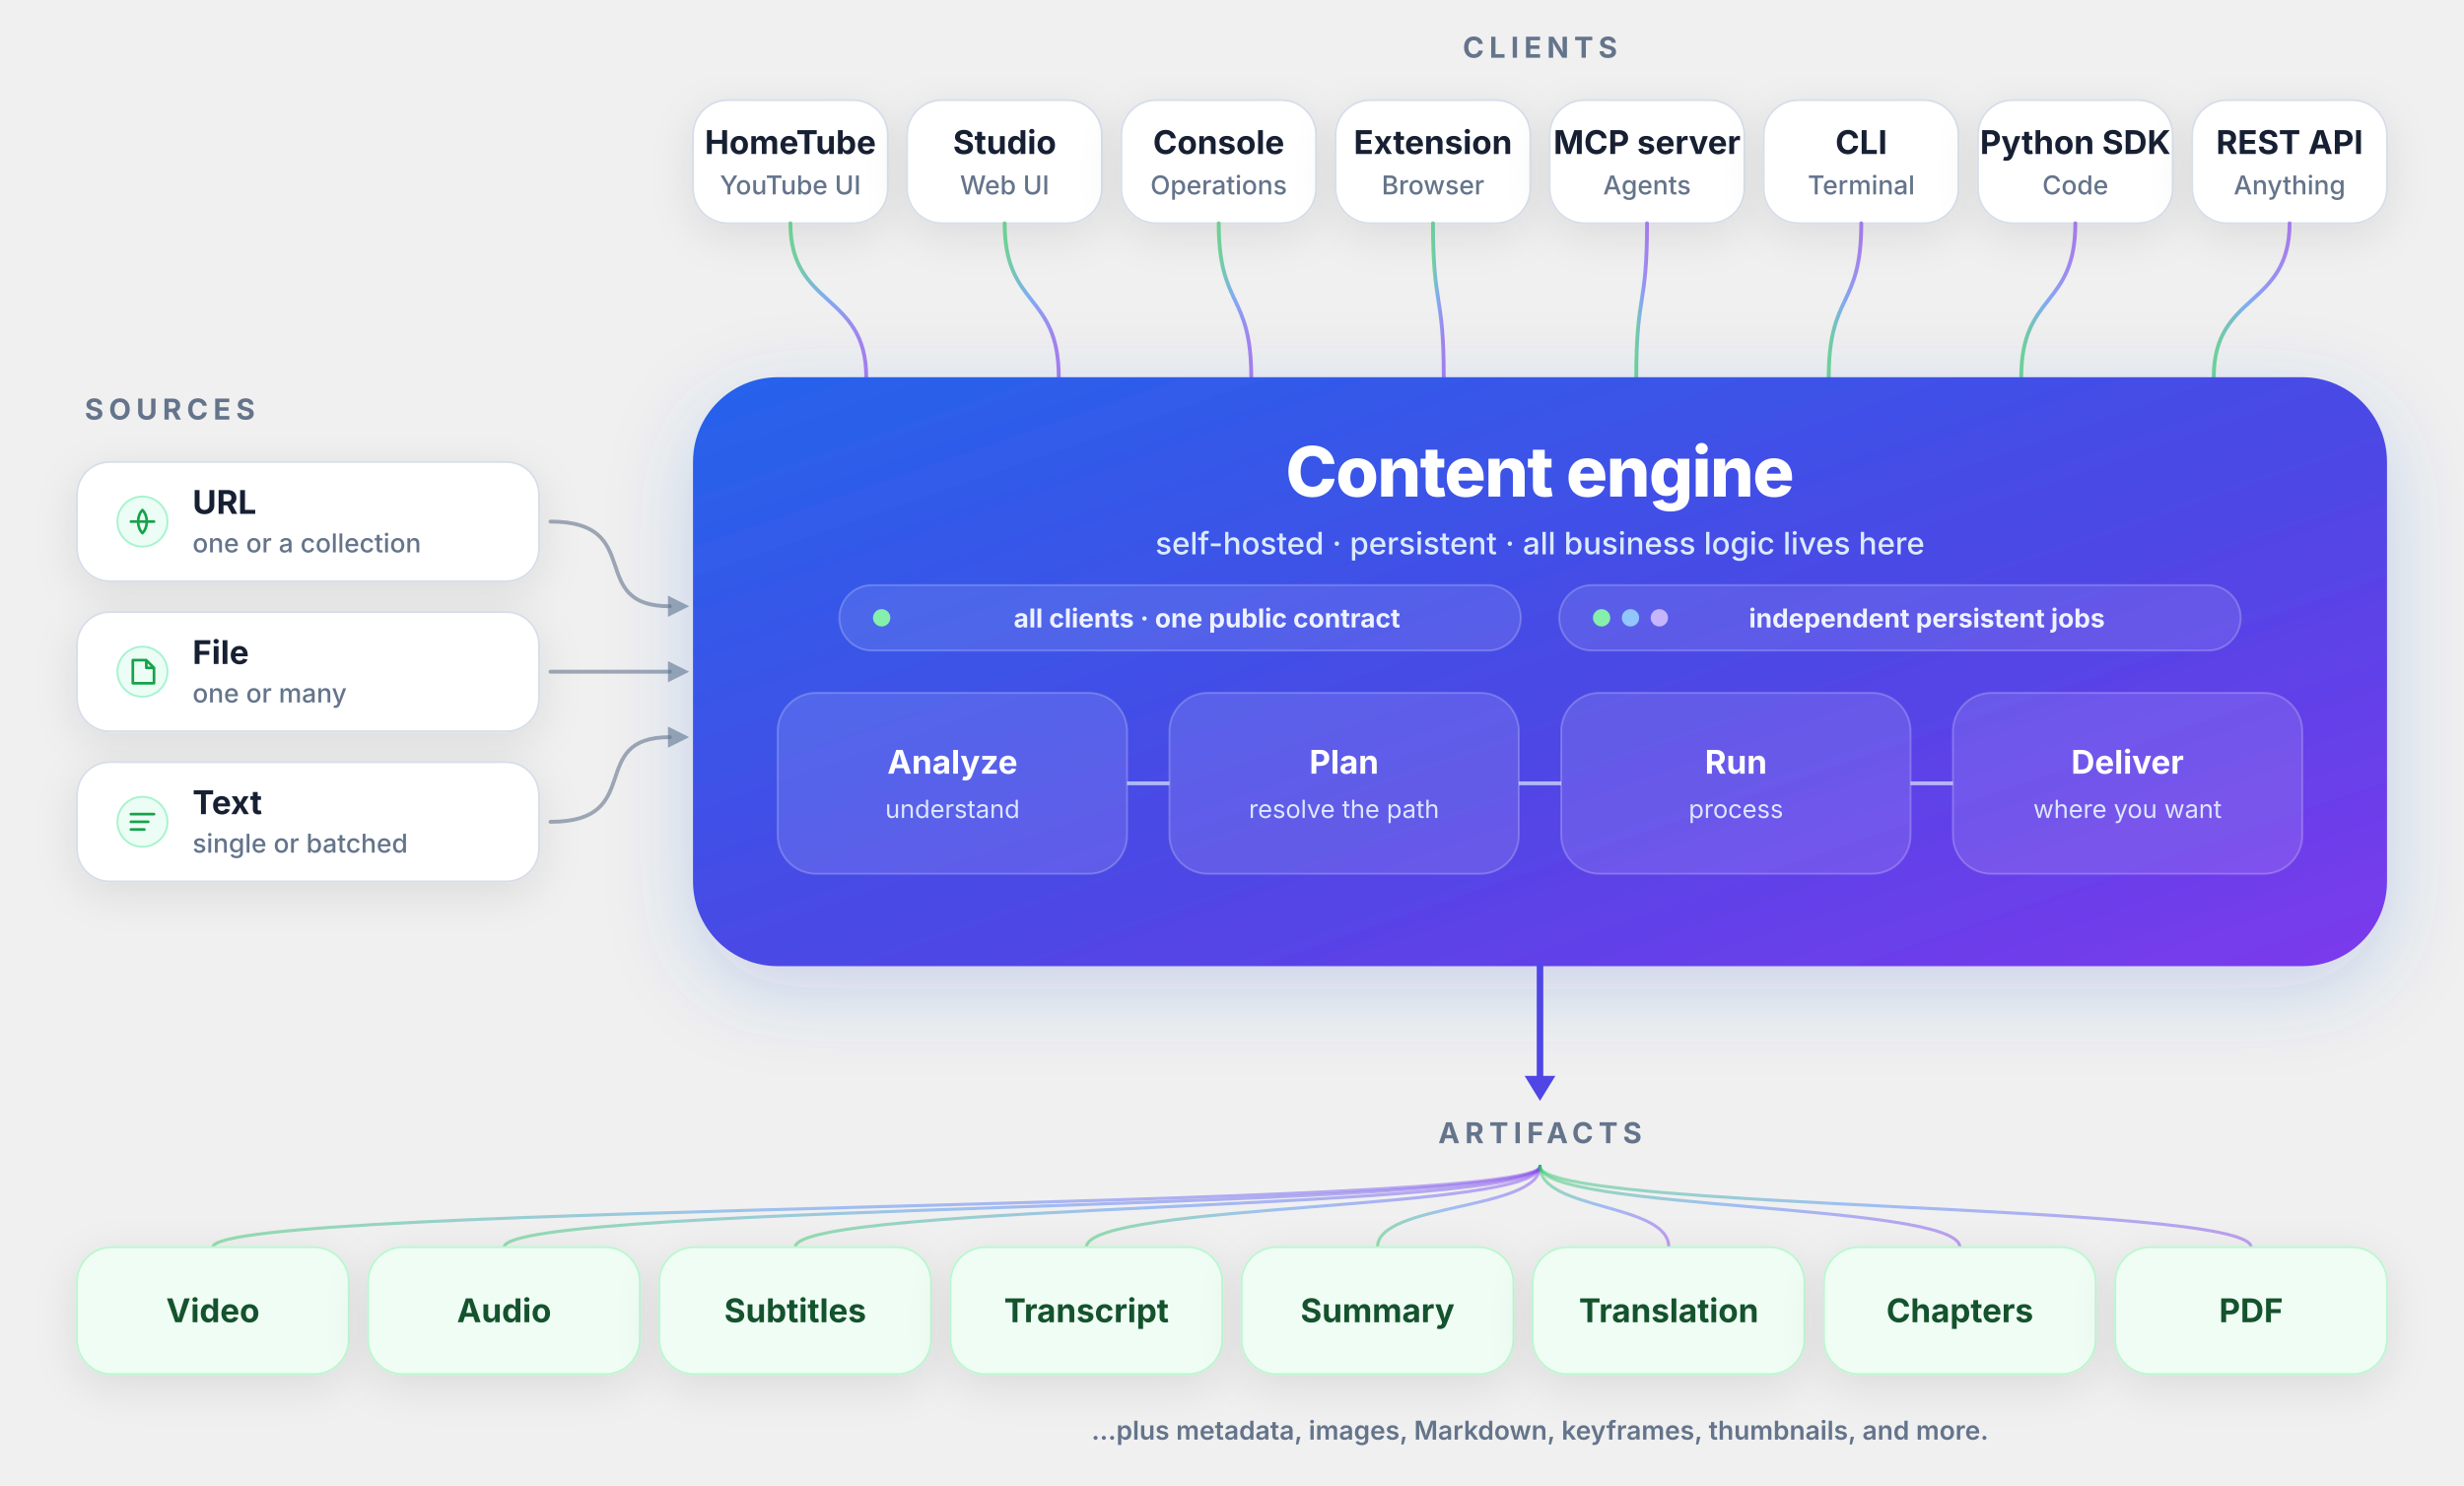
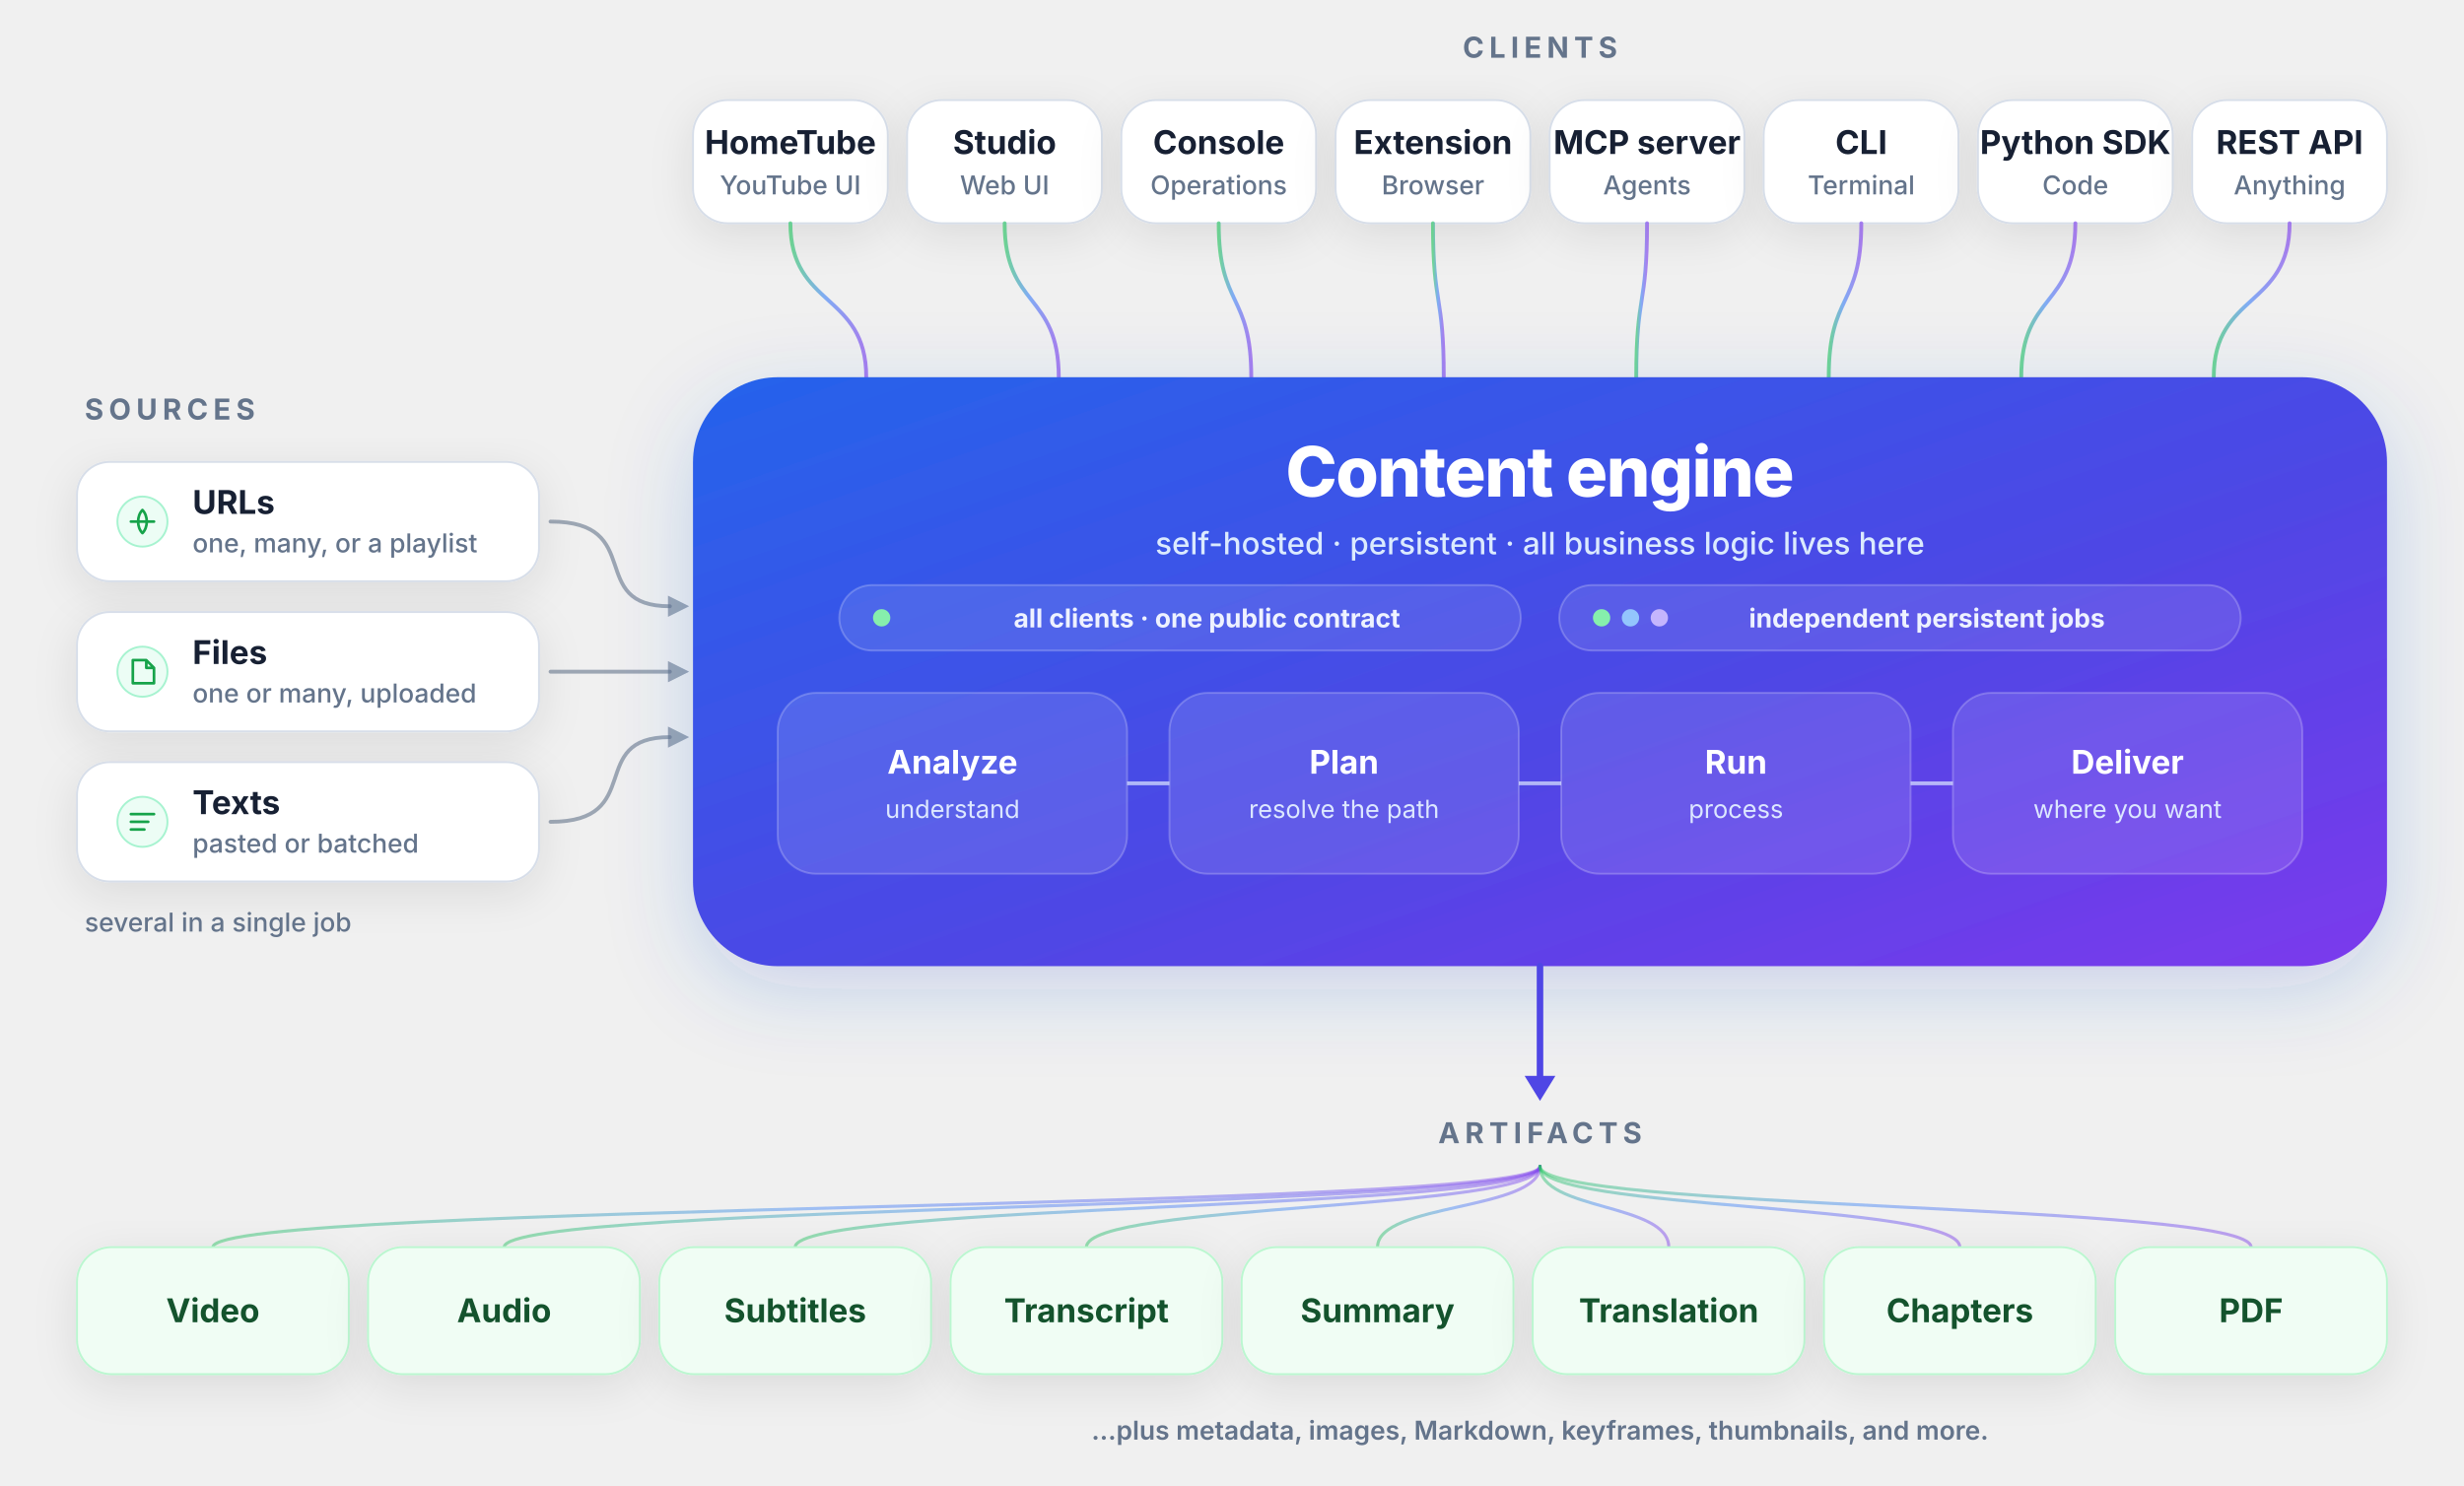
<svg xmlns="http://www.w3.org/2000/svg" viewBox="0 0 1280 772" width="1280" height="772" role="img" aria-labelledby="t d">
  <defs>
    <linearGradient id="eg" x1="0" y1="0" x2="1" y2="1">
      <stop offset="0%" stop-color="#2563eb" />
      <stop offset="58%" stop-color="#4f46e5" />
      <stop offset="100%" stop-color="#7c3aed" />
    </linearGradient>
    <linearGradient id="fl" x1="0" y1="0" x2="1" y2="0">
      <stop offset="0%" stop-color="#22c55e" />
      <stop offset="45%" stop-color="#3b82f6" />
      <stop offset="100%" stop-color="#7c3aed" />
    </linearGradient>
    <filter id="lift" x="-30%" y="-30%" width="160%" height="180%">
      <feDropShadow dx="0" dy="6" stdDeviation="11" flood-color="#0f172a" flood-opacity="0.09" />
    </filter>
    <filter id="glow" x="-30%" y="-30%" width="160%" height="180%">
      <feDropShadow dx="0" dy="12" stdDeviation="22" flood-color="#3157d5" flood-opacity="0.2" />
    </filter>
    <style>
      text { font-family: Inter,ui-sans-serif,-apple-system,BlinkMacSystemFont,"Segoe UI",Roboto,Helvetica,Arial,sans-serif; }
      .lb { font-size: 15px; font-weight: 700; letter-spacing: .18em; }
      .ct { font-size: 17px; font-weight: 700; }
      .cs { font-size: 13.5px; font-weight: 500; }
    </style>
  </defs>
  <text x="800.0" y="30.0" class="lb" fill="#64748b" text-anchor="middle">CLIENTS</text>
  <rect x="360.0" y="52.0" width="101.2" height="64.0" rx="18" fill="#ffffff" stroke="#d7dee9" filter="url(#lift)" />
  <text x="410.6" y="80.0" class="ct" fill="#172033" text-anchor="middle">HomeTube</text>
  <text x="410.6" y="101.0" class="cs" fill="#64748b" text-anchor="middle">YouTube UI</text>
  <rect x="471.2" y="52.0" width="101.2" height="64.0" rx="18" fill="#ffffff" stroke="#d7dee9" filter="url(#lift)" />
  <text x="521.9" y="80.0" class="ct" fill="#172033" text-anchor="middle">Studio</text>
  <text x="521.9" y="101.0" class="cs" fill="#64748b" text-anchor="middle">Web UI</text>
  <rect x="582.5" y="52.0" width="101.2" height="64.0" rx="18" fill="#ffffff" stroke="#d7dee9" filter="url(#lift)" />
  <text x="633.1" y="80.0" class="ct" fill="#172033" text-anchor="middle">Console</text>
  <text x="633.1" y="101.0" class="cs" fill="#64748b" text-anchor="middle">Operations</text>
  <rect x="693.8" y="52.0" width="101.2" height="64.0" rx="18" fill="#ffffff" stroke="#d7dee9" filter="url(#lift)" />
  <text x="744.4" y="80.0" class="ct" fill="#172033" text-anchor="middle">Extension</text>
  <text x="744.4" y="101.0" class="cs" fill="#64748b" text-anchor="middle">Browser</text>
  <rect x="805.0" y="52.0" width="101.2" height="64.0" rx="18" fill="#ffffff" stroke="#d7dee9" filter="url(#lift)" />
  <text x="855.6" y="80.0" class="ct" fill="#172033" text-anchor="middle">MCP server</text>
  <text x="855.6" y="101.0" class="cs" fill="#64748b" text-anchor="middle">Agents</text>
  <rect x="916.2" y="52.0" width="101.2" height="64.0" rx="18" fill="#ffffff" stroke="#d7dee9" filter="url(#lift)" />
  <text x="966.9" y="80.0" class="ct" fill="#172033" text-anchor="middle">CLI</text>
  <text x="966.9" y="101.0" class="cs" fill="#64748b" text-anchor="middle">Terminal</text>
  <rect x="1027.5" y="52.0" width="101.2" height="64.0" rx="18" fill="#ffffff" stroke="#d7dee9" filter="url(#lift)" />
  <text x="1078.1" y="80.0" class="ct" fill="#172033" text-anchor="middle">Python SDK</text>
  <text x="1078.1" y="101.0" class="cs" fill="#64748b" text-anchor="middle">Code</text>
  <rect x="1138.8" y="52.0" width="101.2" height="64.0" rx="18" fill="#ffffff" stroke="#d7dee9" filter="url(#lift)" />
  <text x="1189.4" y="80.0" class="ct" fill="#172033" text-anchor="middle">REST API</text>
  <text x="1189.4" y="101.0" class="cs" fill="#64748b" text-anchor="middle">Anything</text>
  <path d="M 410.6 116.0 C 410.6 160.0, 450.0 152.0, 450.0 196.0" fill="none" stroke="url(#fl)" stroke-width="2.0" stroke-linecap="round" opacity="0.62" />
  <path d="M 521.9 116.0 C 521.9 160.0, 550.0 152.0, 550.0 196.0" fill="none" stroke="url(#fl)" stroke-width="2.0" stroke-linecap="round" opacity="0.62" />
  <path d="M 633.1 116.0 C 633.1 160.0, 650.0 152.0, 650.0 196.0" fill="none" stroke="url(#fl)" stroke-width="2.0" stroke-linecap="round" opacity="0.62" />
  <path d="M 744.4 116.0 C 744.4 160.0, 750.0 152.0, 750.0 196.0" fill="none" stroke="url(#fl)" stroke-width="2.0" stroke-linecap="round" opacity="0.62" />
  <path d="M 855.6 116.0 C 855.6 160.0, 850.0 152.0, 850.0 196.0" fill="none" stroke="url(#fl)" stroke-width="2.0" stroke-linecap="round" opacity="0.62" />
  <path d="M 966.9 116.0 C 966.9 160.0, 950.0 152.0, 950.0 196.0" fill="none" stroke="url(#fl)" stroke-width="2.0" stroke-linecap="round" opacity="0.62" />
  <path d="M 1078.1 116.0 C 1078.1 160.0, 1050.0 152.0, 1050.0 196.0" fill="none" stroke="url(#fl)" stroke-width="2.0" stroke-linecap="round" opacity="0.62" />
  <path d="M 1189.4 116.0 C 1189.4 160.0, 1150.0 152.0, 1150.0 196.0" fill="none" stroke="url(#fl)" stroke-width="2.0" stroke-linecap="round" opacity="0.62" />
  <text x="44.0" y="218.0" class="lb" fill="#64748b" text-anchor="start">SOURCES</text>
  <rect x="40" y="240.0" width="240" height="62" rx="17" fill="#ffffff" stroke="#d7dee9" filter="url(#lift)" />
  <g transform="translate(74,271.0)">
    <circle r="13" fill="#ecfdf5" stroke="#a7f3d0" />
    <path d="M-6 0h12 M0 -6c-3 3 -3 9 0 12 M0 -6c3 3 3 9 0 12" fill="none" stroke="#16a34a" stroke-width="1.4" stroke-linecap="round" stroke-linejoin="round" />
  </g>
-   <text x="100" y="267.0" class="ct" fill="#172033" text-anchor="start">URL</text>
-   <text x="100" y="287.0" class="cs" fill="#64748b" text-anchor="start">one or a collection</text>
+   <text x="100" y="267.0" class="ct" fill="#172033" text-anchor="start">URLs</text>
+   <text x="100" y="287.0" class="cs" fill="#64748b" text-anchor="start">one, many, or a playlist</text>
  <path d="M 286 271.0 C 336 271.0, 304 315.0, 348 315.0" fill="none" stroke="#64748b" stroke-width="2" stroke-linecap="round" opacity="0.6" />
  <path d="M 358 315.0 l-11 -5.5 v11 z" fill="#64748b" opacity="0.6" />
  <rect x="40" y="318.0" width="240" height="62" rx="17" fill="#ffffff" stroke="#d7dee9" filter="url(#lift)" />
  <g transform="translate(74,349.0)">
    <circle r="13" fill="#ecfdf5" stroke="#a7f3d0" />
    <path d="M-5 -6h7l4 4v8h-11z M2 -6v4h4" fill="none" stroke="#16a34a" stroke-width="1.4" stroke-linecap="round" stroke-linejoin="round" />
  </g>
-   <text x="100" y="345.0" class="ct" fill="#172033" text-anchor="start">File</text>
-   <text x="100" y="365.0" class="cs" fill="#64748b" text-anchor="start">one or many</text>
+   <text x="100" y="345.0" class="ct" fill="#172033" text-anchor="start">Files</text>
+   <text x="100" y="365.0" class="cs" fill="#64748b" text-anchor="start">one or many, uploaded</text>
  <path d="M 286 349.0 C 336 349.0, 304 349.0, 348 349.0" fill="none" stroke="#64748b" stroke-width="2" stroke-linecap="round" opacity="0.6" />
  <path d="M 358 349.0 l-11 -5.5 v11 z" fill="#64748b" opacity="0.6" />
  <rect x="40" y="396.0" width="240" height="62" rx="17" fill="#ffffff" stroke="#d7dee9" filter="url(#lift)" />
  <g transform="translate(74,427.0)">
    <circle r="13" fill="#ecfdf5" stroke="#a7f3d0" />
    <path d="M-6 -4h12 M-6 0h9 M-6 4h7" fill="none" stroke="#16a34a" stroke-width="1.4" stroke-linecap="round" stroke-linejoin="round" />
  </g>
-   <text x="100" y="423.0" class="ct" fill="#172033" text-anchor="start">Text</text>
-   <text x="100" y="443.0" class="cs" fill="#64748b" text-anchor="start">single or batched</text>
+   <text x="100" y="423.0" class="ct" fill="#172033" text-anchor="start">Texts</text>
+   <text x="100" y="443.0" class="cs" fill="#64748b" text-anchor="start">pasted or batched</text>
  <path d="M 286 427.0 C 336 427.0, 304 383.0, 348 383.0" fill="none" stroke="#64748b" stroke-width="2" stroke-linecap="round" opacity="0.6" />
  <path d="M 358 383.0 l-11 -5.5 v11 z" fill="#64748b" opacity="0.6" />
+   <text x="44" y="484.0" class="cs" fill="#64748b" text-anchor="start">several in a single job</text>
  <rect x="360" y="196" width="880" height="306" rx="44" fill="url(#eg)" filter="url(#glow)" />
  <text x="800.0" y="258" text-anchor="middle" fill="#ffffff" font-size="36" font-weight="800" letter-spacing="-0.02em">Content engine</text>
  <text x="800.0" y="288" text-anchor="middle" fill="#dbeafe" font-size="16" font-weight="500">self-hosted · persistent · all business logic lives here</text>
  <rect x="436.0" y="304" width="354.0" height="34" rx="17" fill="#ffffff" fill-opacity="0.10" stroke="#ffffff" stroke-opacity="0.22" />
  <circle cx="458.0" cy="321" r="4.5" fill="#86efac" />
  <text x="627.0" y="326" text-anchor="middle" fill="#eef2ff" font-size="13.5" font-weight="700">all clients · one public contract</text>
  <rect x="810.0" y="304" width="354.0" height="34" rx="17" fill="#ffffff" fill-opacity="0.10" stroke="#ffffff" stroke-opacity="0.22" />
  <circle cx="832.0" cy="321" r="4.5" fill="#86efac" />
  <circle cx="847.0" cy="321" r="4.5" fill="#93c5fd" />
  <circle cx="862.0" cy="321" r="4.5" fill="#c4b5fd" />
  <text x="1001.0" y="326" text-anchor="middle" fill="#eef2ff" font-size="13.5" font-weight="700">independent persistent jobs</text>
  <rect x="404.0" y="360" width="181.5" height="94" rx="20" fill="#ffffff" fill-opacity="0.11" stroke="#ffffff" stroke-opacity="0.22" />
  <text x="494.8" y="402" text-anchor="middle" fill="#ffffff" font-size="17" font-weight="700">Analyze</text>
  <text x="494.8" y="425" text-anchor="middle" fill="#dce7ff" font-size="13">understand</text>
  <rect x="607.5" y="360" width="181.5" height="94" rx="20" fill="#ffffff" fill-opacity="0.11" stroke="#ffffff" stroke-opacity="0.22" />
  <text x="698.2" y="402" text-anchor="middle" fill="#ffffff" font-size="17" font-weight="700">Plan</text>
  <text x="698.2" y="425" text-anchor="middle" fill="#dce7ff" font-size="13">resolve the path</text>
  <path d="M 585.5 407 H 607.5" stroke="#dce7ff" stroke-width="2" opacity="0.7" />
  <rect x="811.0" y="360" width="181.5" height="94" rx="20" fill="#ffffff" fill-opacity="0.11" stroke="#ffffff" stroke-opacity="0.22" />
  <text x="901.8" y="402" text-anchor="middle" fill="#ffffff" font-size="17" font-weight="700">Run</text>
  <text x="901.8" y="425" text-anchor="middle" fill="#dce7ff" font-size="13">process</text>
  <path d="M 789.0 407 H 811.0" stroke="#dce7ff" stroke-width="2" opacity="0.7" />
  <rect x="1014.5" y="360" width="181.5" height="94" rx="20" fill="#ffffff" fill-opacity="0.11" stroke="#ffffff" stroke-opacity="0.22" />
  <text x="1105.2" y="402" text-anchor="middle" fill="#ffffff" font-size="17" font-weight="700">Deliver</text>
  <text x="1105.2" y="425" text-anchor="middle" fill="#dce7ff" font-size="13">where you want</text>
  <path d="M 992.5 407 H 1014.5" stroke="#dce7ff" stroke-width="2" opacity="0.7" />
  <path d="M 800.0 502 V 560.0" stroke="#4f46e5" stroke-width="3.4" stroke-linecap="round" fill="none" />
  <path d="M 800.0 572.0 l-8 -13 h16 z" fill="#4f46e5" />
  <text x="800.0" y="594.0" class="lb" fill="#64748b" text-anchor="middle">ARTIFACTS</text>
  <path d="M 800.0 606.0 C 800.0 629.1, 110.6 624.9, 110.6 648.0" fill="none" stroke="url(#fl)" stroke-width="1.6" stroke-linecap="round" opacity="0.45" />
  <rect x="40.0" y="648.0" width="141.2" height="66.0" rx="18" fill="#f0fdf4" stroke="#bbf7d0" filter="url(#lift)" />
  <text x="110.6" y="687.0" class="ct" fill="#14532d" text-anchor="middle">Video</text>
  <path d="M 800.0 606.0 C 800.0 629.1, 261.9 624.9, 261.9 648.0" fill="none" stroke="url(#fl)" stroke-width="1.6" stroke-linecap="round" opacity="0.45" />
  <rect x="191.2" y="648.0" width="141.2" height="66.0" rx="18" fill="#f0fdf4" stroke="#bbf7d0" filter="url(#lift)" />
  <text x="261.9" y="687.0" class="ct" fill="#14532d" text-anchor="middle">Audio</text>
  <path d="M 800.0 606.0 C 800.0 629.1, 413.1 624.9, 413.1 648.0" fill="none" stroke="url(#fl)" stroke-width="1.6" stroke-linecap="round" opacity="0.45" />
  <rect x="342.5" y="648.0" width="141.2" height="66.0" rx="18" fill="#f0fdf4" stroke="#bbf7d0" filter="url(#lift)" />
  <text x="413.1" y="687.0" class="ct" fill="#14532d" text-anchor="middle">Subtitles</text>
  <path d="M 800.0 606.0 C 800.0 629.1, 564.4 624.9, 564.4 648.0" fill="none" stroke="url(#fl)" stroke-width="1.6" stroke-linecap="round" opacity="0.45" />
  <rect x="493.8" y="648.0" width="141.2" height="66.0" rx="18" fill="#f0fdf4" stroke="#bbf7d0" filter="url(#lift)" />
  <text x="564.4" y="687.0" class="ct" fill="#14532d" text-anchor="middle">Transcript</text>
  <path d="M 800.0 606.0 C 800.0 629.1, 715.6 624.9, 715.6 648.0" fill="none" stroke="url(#fl)" stroke-width="1.6" stroke-linecap="round" opacity="0.45" />
  <rect x="645.0" y="648.0" width="141.2" height="66.0" rx="18" fill="#f0fdf4" stroke="#bbf7d0" filter="url(#lift)" />
  <text x="715.6" y="687.0" class="ct" fill="#14532d" text-anchor="middle">Summary</text>
  <path d="M 800.0 606.0 C 800.0 629.1, 866.9 624.9, 866.9 648.0" fill="none" stroke="url(#fl)" stroke-width="1.6" stroke-linecap="round" opacity="0.45" />
  <rect x="796.2" y="648.0" width="141.2" height="66.0" rx="18" fill="#f0fdf4" stroke="#bbf7d0" filter="url(#lift)" />
  <text x="866.9" y="687.0" class="ct" fill="#14532d" text-anchor="middle">Translation</text>
  <path d="M 800.0 606.0 C 800.0 629.1, 1018.1 624.9, 1018.1 648.0" fill="none" stroke="url(#fl)" stroke-width="1.6" stroke-linecap="round" opacity="0.45" />
  <rect x="947.5" y="648.0" width="141.2" height="66.0" rx="18" fill="#f0fdf4" stroke="#bbf7d0" filter="url(#lift)" />
  <text x="1018.1" y="687.0" class="ct" fill="#14532d" text-anchor="middle">Chapters</text>
  <path d="M 800.0 606.0 C 800.0 629.1, 1169.4 624.9, 1169.4 648.0" fill="none" stroke="url(#fl)" stroke-width="1.6" stroke-linecap="round" opacity="0.45" />
  <rect x="1098.8" y="648.0" width="141.2" height="66.0" rx="18" fill="#f0fdf4" stroke="#bbf7d0" filter="url(#lift)" />
  <text x="1169.4" y="687.0" class="ct" fill="#14532d" text-anchor="middle">PDF</text>
  <text x="800.0" y="748" text-anchor="middle" fill="#64748b" font-size="13.5" font-weight="600">…plus metadata, images, Markdown, keyframes, thumbnails, and more.</text>
</svg>
